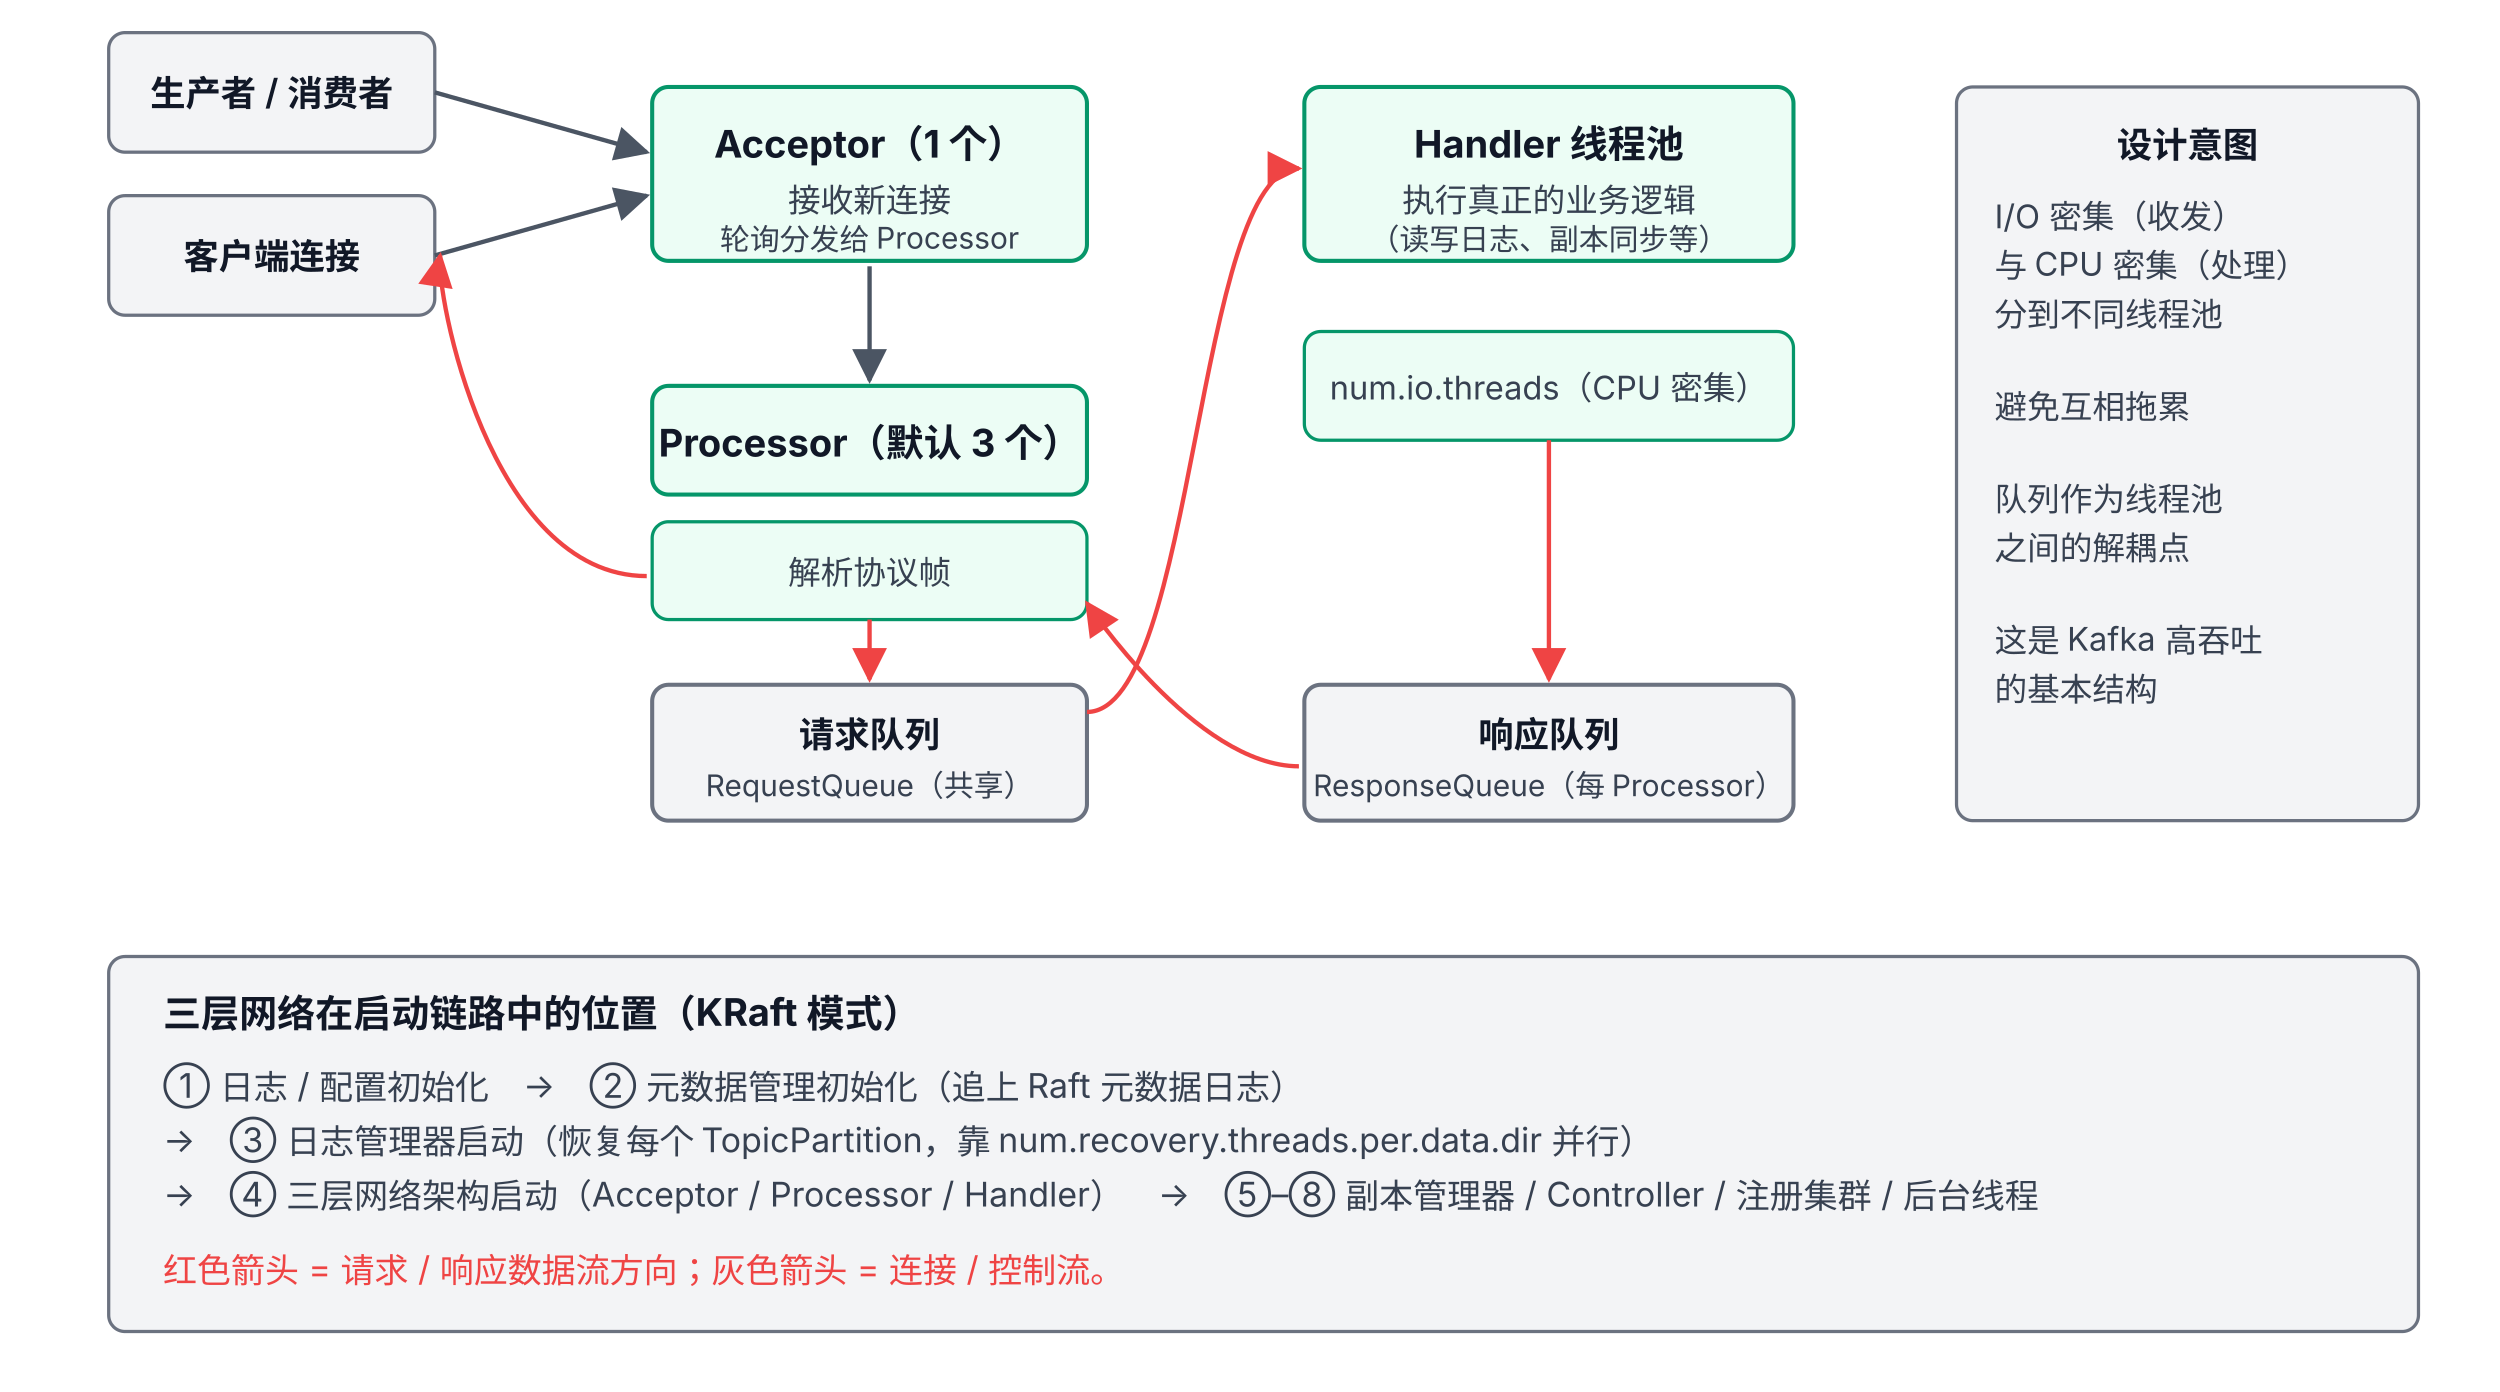
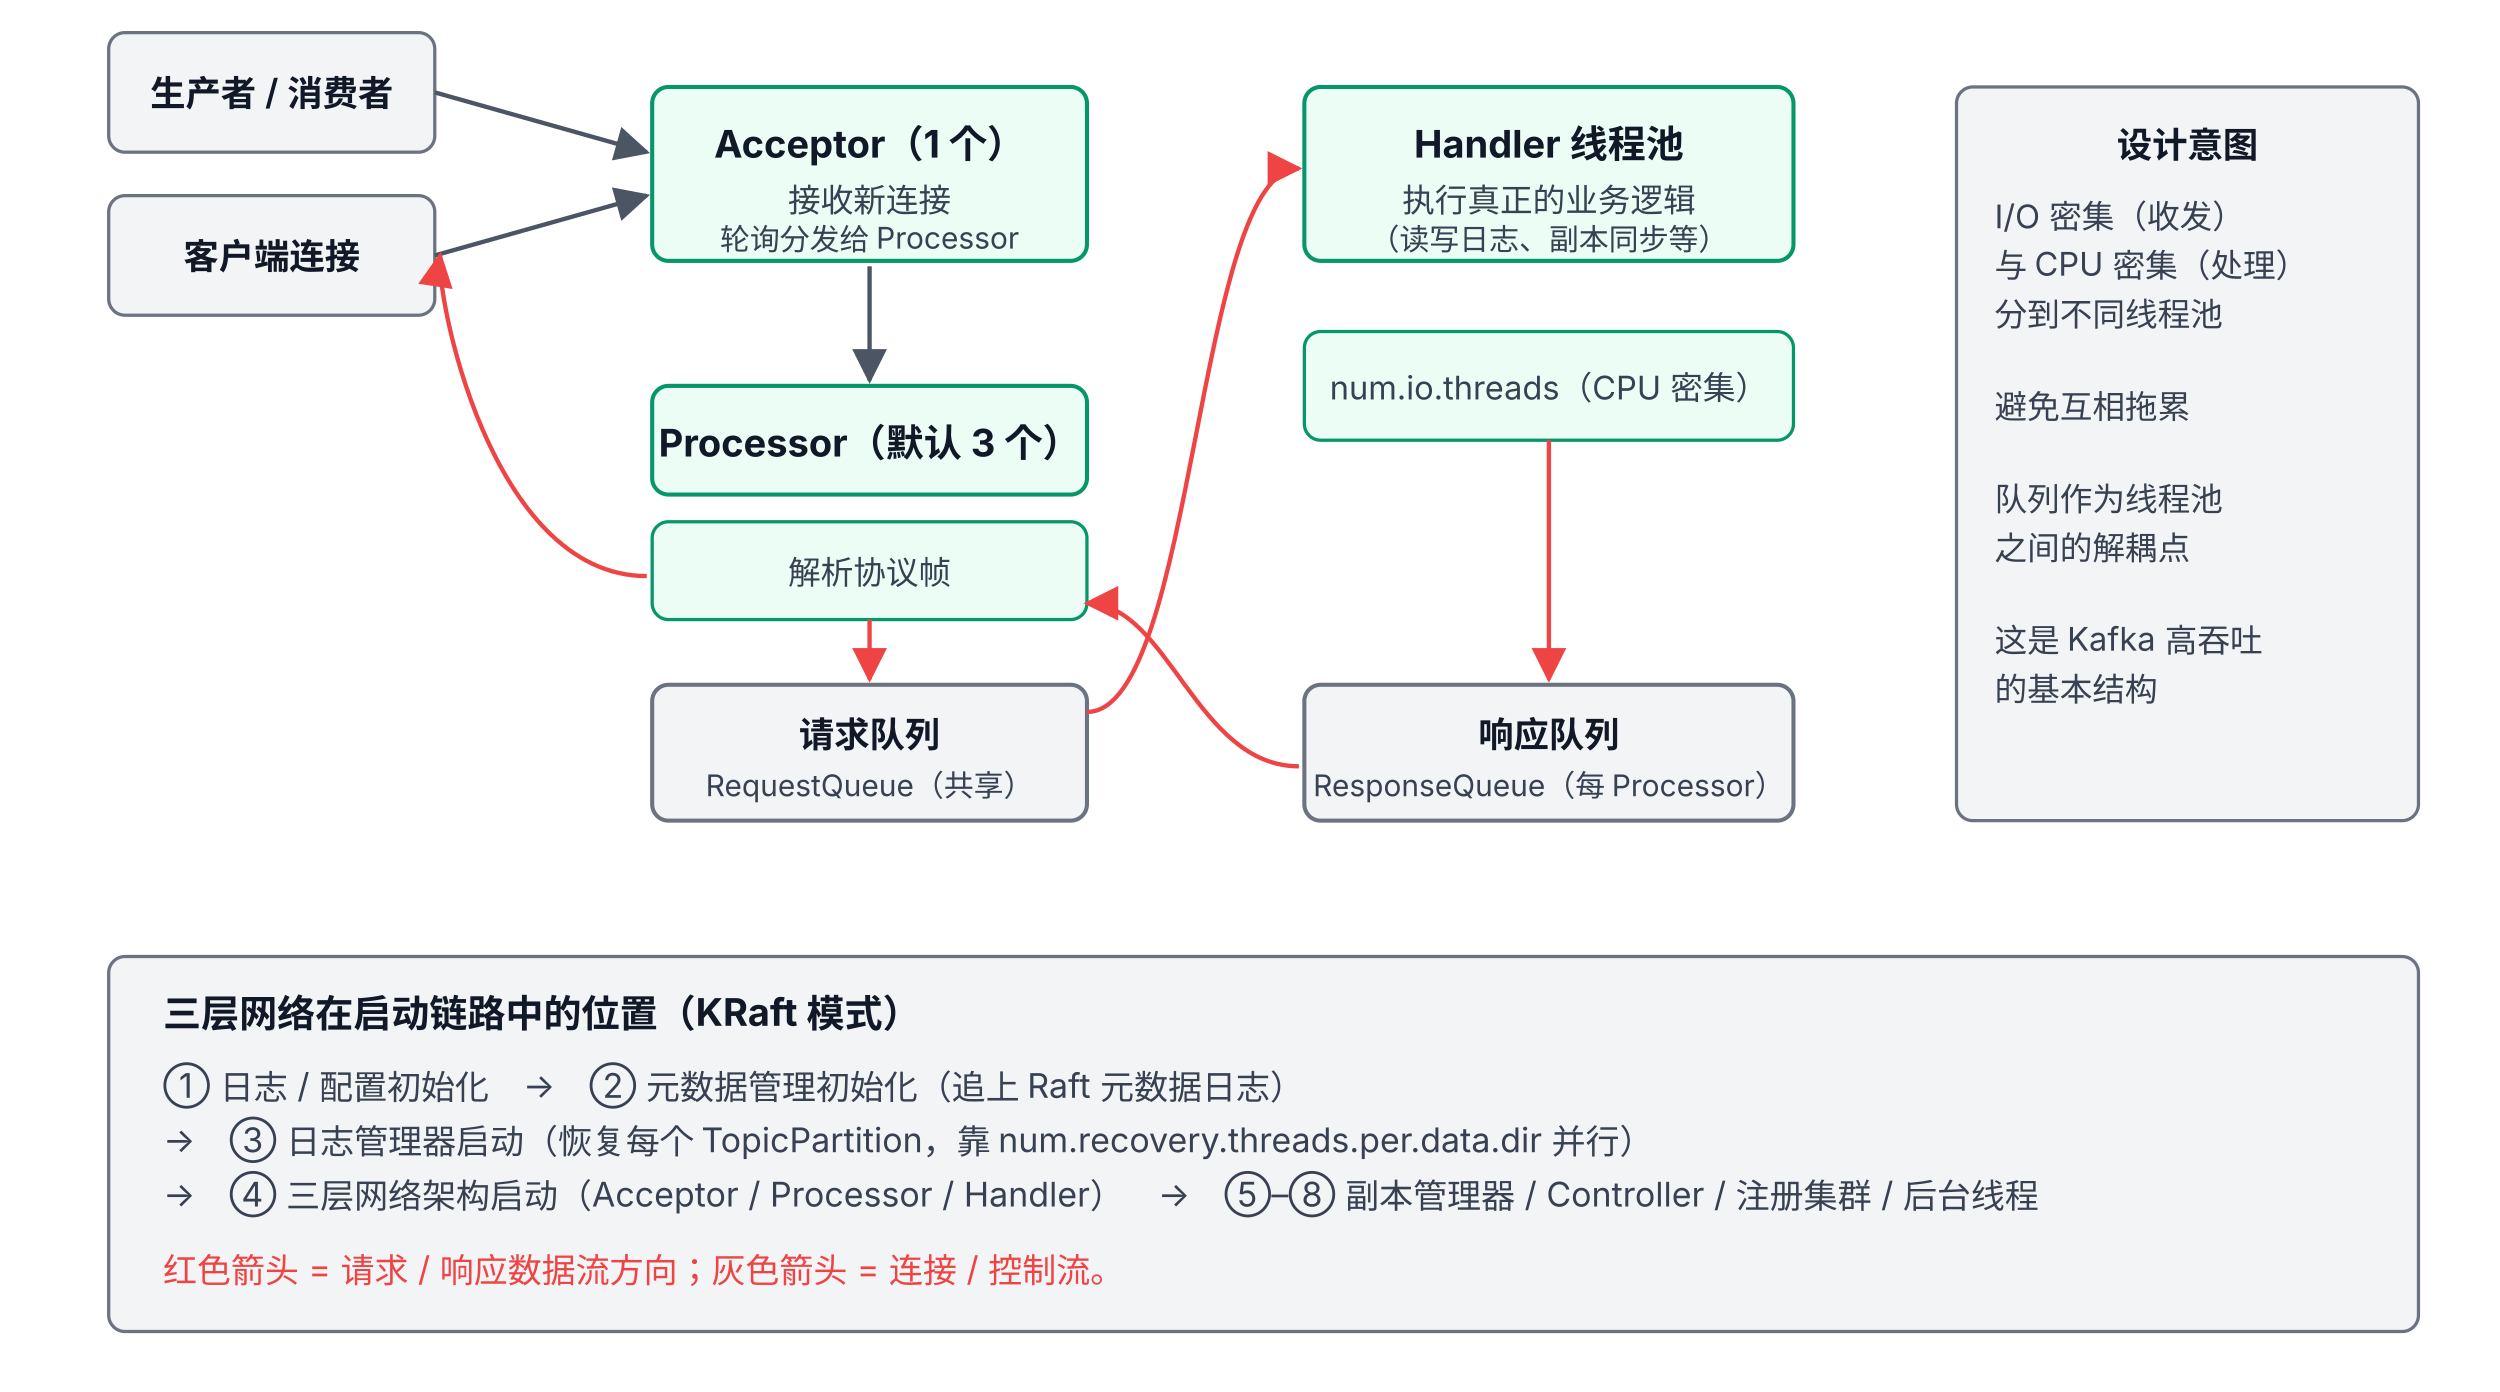
<svg xmlns="http://www.w3.org/2000/svg" viewBox="0 68 920 512" font-family="system-ui, -apple-system, 'PingFang SC', 'Microsoft YaHei', sans-serif">
  <defs>
    <marker id="arrow" viewBox="0 0 10 10" refX="9" refY="5" markerWidth="8" markerHeight="8" orient="auto-start-reverse">
      <path d="M0,0 L10,5 L0,10 z" fill="#4B5563" />
    </marker>
    <marker id="arrowR" viewBox="0 0 10 10" refX="9" refY="5" markerWidth="8" markerHeight="8" orient="auto-start-reverse">
      <path d="M0,0 L10,5 L0,10 z" fill="#EF4444" />
    </marker>
  </defs>
  <rect x="40" y="80" width="120" height="44" rx="6" fill="#F3F4F6" stroke="#6B7280" stroke-width="1.2" />
  <text x="100" y="107" text-anchor="middle" font-size="13" font-weight="600" fill="#111827">生产者 / 消费者</text>
  <rect x="40" y="140" width="120" height="44" rx="6" fill="#F3F4F6" stroke="#6B7280" stroke-width="1.2" />
  <text x="100" y="167" text-anchor="middle" font-size="13" font-weight="600" fill="#111827">客户端连接</text>
  <rect x="240" y="100" width="160" height="64" rx="6" fill="#ECFDF5" stroke="#059669" stroke-width="1.5" />
  <text x="320" y="126" text-anchor="middle" font-size="14" font-weight="700" fill="#111827">Acceptor（1 个）</text>
  <text x="320" y="146" text-anchor="middle" font-size="12" fill="#374151">接收新连接</text>
  <text x="320" y="160" text-anchor="middle" font-size="11" fill="#374151">轮询分发给 Processor</text>
  <path d="M160 102 L238 124" fill="none" stroke="#4B5563" stroke-width="1.6" marker-end="url(#arrow)" />
  <path d="M160 162 L238 140" fill="none" stroke="#4B5563" stroke-width="1.6" marker-end="url(#arrow)" />
  <rect x="240" y="210" width="160" height="40" rx="6" fill="#ECFDF5" stroke="#059669" stroke-width="1.5" />
  <text x="320" y="236" text-anchor="middle" font-size="14" font-weight="700" fill="#111827">Processor（默认 3 个）</text>
  <rect x="240" y="260" width="160" height="36" rx="6" fill="#ECFDF5" stroke="#059669" stroke-width="1.2" />
  <text x="320" y="283" text-anchor="middle" font-size="12" fill="#374151">解析协议帧</text>
  <path d="M320 166 L320 208" fill="none" stroke="#4B5563" stroke-width="1.6" marker-end="url(#arrow)" />
  <rect x="240" y="320" width="160" height="50" rx="6" fill="#F3F4F6" stroke="#6B7280" stroke-width="1.5" />
  <text x="320" y="343" text-anchor="middle" font-size="13" font-weight="700" fill="#111827">请求队列</text>
  <text x="320" y="361" text-anchor="middle" font-size="11" fill="#374151">RequestQueue（共享）</text>
  <path d="M320 296 L320 318" fill="none" stroke="#EF4444" stroke-width="1.6" marker-end="url(#arrowR)" />
  <rect x="480" y="100" width="180" height="64" rx="6" fill="#ECFDF5" stroke="#059669" stroke-width="1.5" />
  <text x="570" y="126" text-anchor="middle" font-size="14" font-weight="700" fill="#111827">Handler 线程池</text>
  <text x="570" y="146" text-anchor="middle" font-size="12" fill="#374151">执行真正的业务逻辑</text>
  <text x="570" y="160" text-anchor="middle" font-size="11" fill="#374151">（读写日志、副本同步等）</text>
  <rect x="480" y="190" width="180" height="40" rx="6" fill="#ECFDF5" stroke="#059669" stroke-width="1.2" />
  <text x="570" y="215" text-anchor="middle" font-size="12" fill="#374151">num.io.threads（CPU 密集）</text>
  <path d="M400 330 C 440 330, 440 130, 478 130" fill="none" stroke="#EF4444" stroke-width="1.6" marker-end="url(#arrowR)" />
  <rect x="480" y="320" width="180" height="50" rx="6" fill="#F3F4F6" stroke="#6B7280" stroke-width="1.5" />
  <text x="570" y="343" text-anchor="middle" font-size="13" font-weight="700" fill="#111827">响应队列</text>
  <text x="570" y="361" text-anchor="middle" font-size="11" fill="#374151">ResponseQueue（每 Processor）</text>
  <path d="M570 230 L570 318" fill="none" stroke="#EF4444" stroke-width="1.6" marker-end="url(#arrowR)" />
-   <path d="M478 350 C 440 350, 400 290, 400 290" fill="none" stroke="#EF4444" stroke-width="1.6" marker-end="url(#arrowR)" />
+   <path d="M478 350 C 440 350, 430 290, 400 290" fill="none" stroke="#EF4444" stroke-width="1.6" marker-end="url(#arrowR)" />
  <path d="M238 280 C 180 280, 160 175, 162 162" fill="none" stroke="#EF4444" stroke-width="1.6" marker-end="url(#arrowR)" />
  <rect x="720" y="100" width="170" height="270" rx="6" fill="#F3F4F6" stroke="#6B7280" stroke-width="1.2" />
  <text x="805" y="126" text-anchor="middle" font-size="13" font-weight="700" fill="#111827">设计意图</text>
  <text x="734" y="152" font-size="12" fill="#374151">I/O 密集（收发）</text>
  <text x="734" y="170" font-size="12" fill="#374151">与 CPU 密集（处理）</text>
  <text x="734" y="188" font-size="12" fill="#374151">分到不同线程池</text>
  <text x="734" y="222" font-size="12" fill="#374151">避免互相拖累</text>
  <text x="734" y="256" font-size="12" fill="#374151">队列作为线程池</text>
  <text x="734" y="274" font-size="12" fill="#374151">之间的解耦点</text>
  <text x="734" y="308" font-size="12" fill="#374151">这是 Kafka 高吞吐</text>
  <text x="734" y="326" font-size="12" fill="#374151">的基本结构</text>
  <rect x="40" y="420" width="850" height="138" rx="6" fill="#F3F4F6" stroke="#6B7280" stroke-width="1.2" />
  <text x="60" y="446" font-size="14" font-weight="700" fill="#111827">三层网络在启动链路中的位置（KRaft 模式）</text>
  <text x="60" y="472" font-size="12.5" fill="#374151">① 日志 / 配置初始化　→　② 元数据管理初始化（追上 Raft 元数据日志）</text>
  <text x="60" y="492" font-size="12.5" fill="#374151">→　③ 日志管理器启动（恢复每个 TopicPartition，靠 num.recovery.threads.per.data.dir 并行）</text>
  <text x="60" y="512" font-size="12.5" fill="#374151">→　④ 三层网络架构启动（Acceptor / Processor / Handler）　→　⑤–⑧ 副本管理器 / Controller / 注册集群 / 后台线程</text>
  <text x="60" y="540" font-size="12.5" fill="#EF4444">红色箭头 = 请求 / 响应数据流方向；灰色箭头 = 连接 / 控制流。</text>
</svg>
